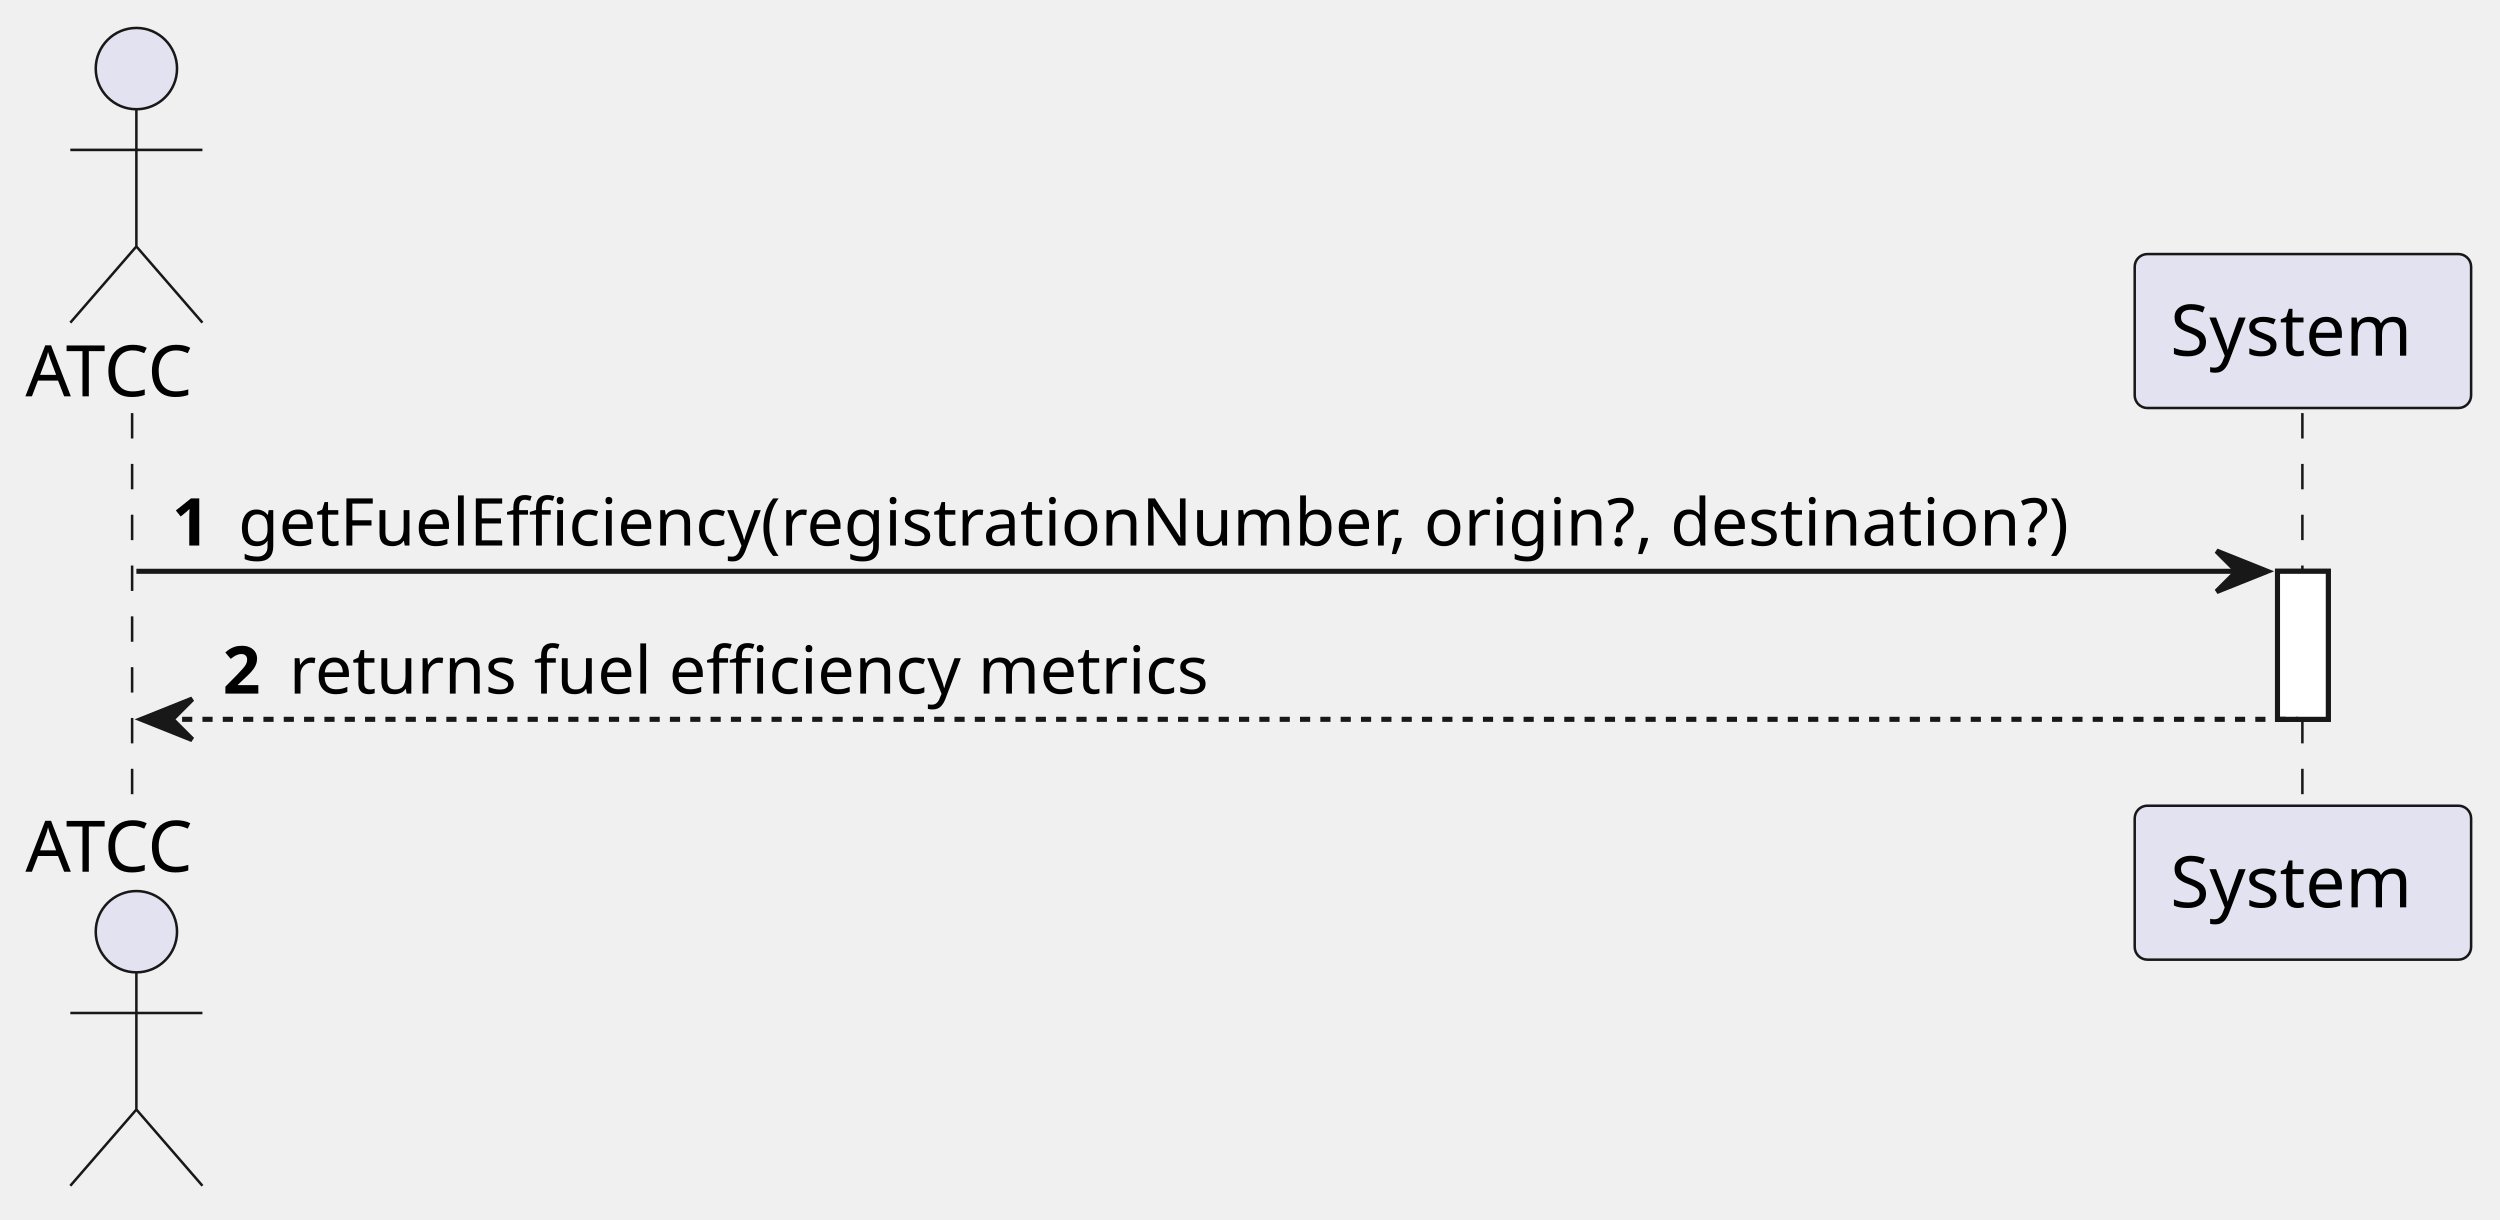
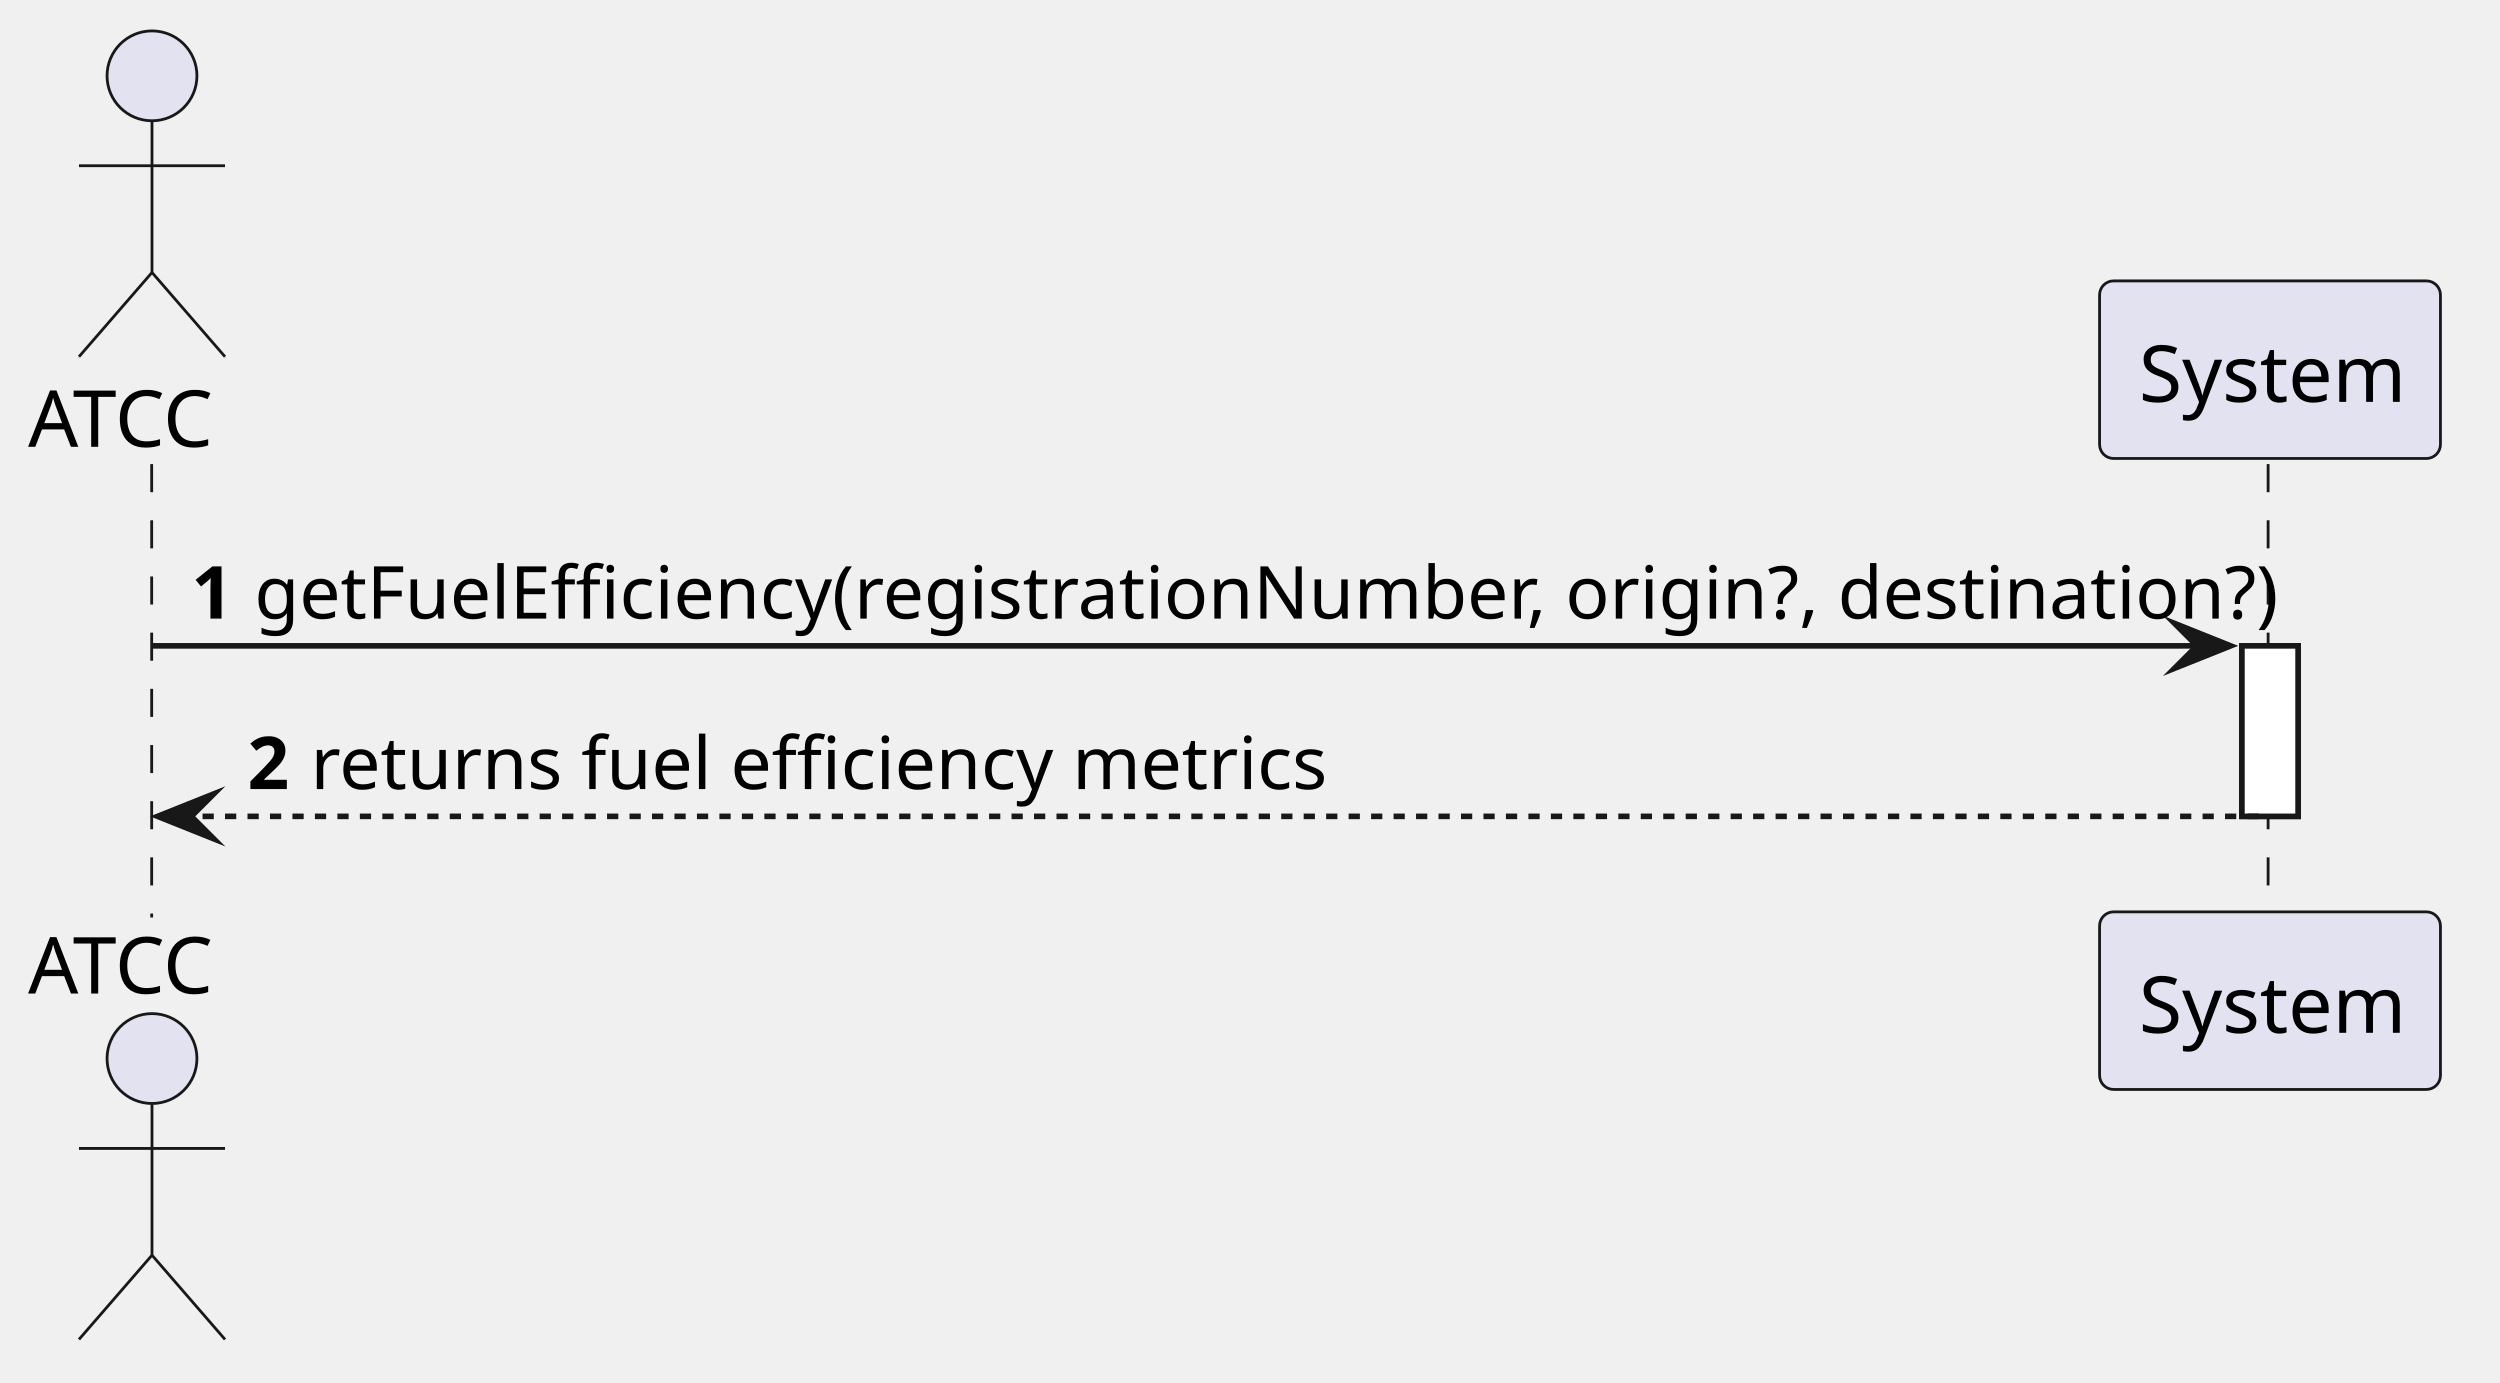
- <svg xmlns="http://www.w3.org/2000/svg" contentStyleType="text/css" data-diagram-type="SEQUENCE" height="240px" preserveAspectRatio="none" style="width:492px;height:240px;background:#FFFFFF;" version="1.1" viewBox="0 0 492 240" width="492px" zoomAndPan="magnify">
+ <svg xmlns="http://www.w3.org/2000/svg" contentStyleType="text/css" data-diagram-type="SEQUENCE" height="246px" preserveAspectRatio="none" style="width:445px;height:246px;background:#FFFFFF;" version="1.1" viewBox="0 0 445 246" width="445px" zoomAndPan="magnify">
  <defs />
  <g>
    <g>
-       <rect fill="#FFFFFF" height="29.133" style="stroke:#181818;stroke-width:1;" width="10" x="448.212" y="112.43" />
+       <rect fill="#FFFFFF" height="30.352" style="stroke:#181818;stroke-width:1;" width="10" x="399.062" y="114.961" />
    </g>
-     <g class="participant-lifeline" data-entity-uid="part1" data-qualified-name="Actor" id="part1-lifeline">
+     <g class="participant-lifeline" data-entity-uid="part1" data-qualified-name="Actor" data-source-line="2" id="part1-lifeline">
      <g>
-         <rect fill="#000000" fill-opacity="0" height="78.266" width="8" x="22.84" y="81.297" />
-         <line style="stroke:#181818;stroke-width:0.5;stroke-dasharray:5,5;" x1="26" x2="26" y1="81.297" y2="159.562" />
+         <rect fill="#000000" fill-opacity="0" height="80.703" width="8" x="23.055" y="82.609" />
+         <line style="stroke:#181818;stroke-width:0.5;stroke-dasharray:5,5;" x1="27" x2="27" y1="82.609" y2="163.312" />
      </g>
    </g>
-     <g class="participant-lifeline" data-entity-uid="part2" data-qualified-name="Sys" id="part2-lifeline">
+     <g class="participant-lifeline" data-entity-uid="part2" data-qualified-name="Sys" data-source-line="3" id="part2-lifeline">
      <g>
-         <rect fill="#000000" fill-opacity="0" height="78.266" width="8" x="449.212" y="81.297" />
-         <line style="stroke:#181818;stroke-width:0.5;stroke-dasharray:5,5;" x1="453.109" x2="453.109" y1="81.297" y2="159.562" />
+         <rect fill="#000000" fill-opacity="0" height="80.703" width="8" x="400.062" y="82.609" />
+         <line style="stroke:#181818;stroke-width:0.5;stroke-dasharray:5,5;" x1="403.724" x2="403.724" y1="82.609" y2="163.312" />
      </g>
    </g>
-     <g class="participant participant-head" data-entity-uid="part1" data-qualified-name="Actor" id="part1-head">
-       <text fill="#000000" font-family="sans-serif" font-size="14" lengthAdjust="spacing" textLength="37.68" x="5" y="77.995">ATCC</text>
-       <ellipse cx="26.84" cy="13.5" fill="#E2E2F0" rx="8" ry="8" style="stroke:#181818;stroke-width:0.5;" />
-       <path d="M26.84,21.5 L26.84,48.5 M13.84,29.5 L39.84,29.5 M26.84,48.5 L13.84,63.5 M26.84,48.5 L39.84,63.5" fill="none" style="stroke:#181818;stroke-width:0.5;" />
+     <g class="participant participant-head" data-entity-uid="part1" data-qualified-name="Actor" data-source-line="2" id="part1-head">
+       <text fill="#000000" font-family="sans-serif" font-size="14" lengthAdjust="spacing" textLength="38.11" x="5" y="79.533">ATCC</text>
+       <ellipse cx="27.055" cy="13.5" fill="#E2E2F0" rx="8" ry="8" style="stroke:#181818;stroke-width:0.5;" />
+       <path d="M27.055,21.5 L27.055,48.5 M14.055,29.5 L40.055,29.5 M27.055,48.5 L14.055,63.5 M27.055,48.5 L40.055,63.5" fill="none" style="stroke:#181818;stroke-width:0.5;" />
    </g>
-     <g class="participant participant-tail" data-entity-uid="part1" data-qualified-name="Actor" id="part1-tail">
-       <text fill="#000000" font-family="sans-serif" font-size="14" lengthAdjust="spacing" textLength="37.68" x="5" y="171.558">ATCC</text>
-       <ellipse cx="26.84" cy="183.359" fill="#E2E2F0" rx="8" ry="8" style="stroke:#181818;stroke-width:0.5;" />
-       <path d="M26.84,191.359 L26.84,218.359 M13.84,199.359 L39.84,199.359 M26.84,218.359 L13.84,233.359 M26.84,218.359 L39.84,233.359" fill="none" style="stroke:#181818;stroke-width:0.5;" />
+     <g class="participant participant-tail" data-entity-uid="part1" data-qualified-name="Actor" data-source-line="2" id="part1-tail">
+       <text fill="#000000" font-family="sans-serif" font-size="14" lengthAdjust="spacing" textLength="38.11" x="5" y="176.846">ATCC</text>
+       <ellipse cx="27.055" cy="188.422" fill="#E2E2F0" rx="8" ry="8" style="stroke:#181818;stroke-width:0.5;" />
+       <path d="M27.055,196.422 L27.055,223.422 M14.055,204.422 L40.055,204.422 M27.055,223.422 L14.055,238.422 M27.055,223.422 L40.055,238.422" fill="none" style="stroke:#181818;stroke-width:0.5;" />
    </g>
-     <g class="participant participant-head" data-entity-uid="part2" data-qualified-name="Sys" id="part2-head">
-       <rect fill="#E2E2F0" height="30.297" rx="2.5" ry="2.5" style="stroke:#181818;stroke-width:0.5;" width="66.206" x="420.109" y="50" />
-       <text fill="#000000" font-family="sans-serif" font-size="14" lengthAdjust="spacing" textLength="52.206" x="427.109" y="69.995">System</text>
+     <g class="participant participant-head" data-entity-uid="part2" data-qualified-name="Sys" data-source-line="3" id="part2-head">
+       <rect fill="#E2E2F0" height="31.609" rx="2.5" ry="2.5" style="stroke:#181818;stroke-width:0.5;" width="60.676" x="373.724" y="50" />
+       <text fill="#000000" font-family="sans-serif" font-size="14" lengthAdjust="spacing" textLength="46.676" x="380.724" y="71.533">System</text>
    </g>
-     <g class="participant participant-tail" data-entity-uid="part2" data-qualified-name="Sys" id="part2-tail">
-       <rect fill="#E2E2F0" height="30.297" rx="2.5" ry="2.5" style="stroke:#181818;stroke-width:0.5;" width="66.206" x="420.109" y="158.562" />
-       <text fill="#000000" font-family="sans-serif" font-size="14" lengthAdjust="spacing" textLength="52.206" x="427.109" y="178.558">System</text>
+     <g class="participant participant-tail" data-entity-uid="part2" data-qualified-name="Sys" data-source-line="3" id="part2-tail">
+       <rect fill="#E2E2F0" height="31.609" rx="2.5" ry="2.5" style="stroke:#181818;stroke-width:0.5;" width="60.676" x="373.724" y="162.312" />
+       <text fill="#000000" font-family="sans-serif" font-size="14" lengthAdjust="spacing" textLength="46.676" x="380.724" y="183.846">System</text>
    </g>
    <g>
-       <rect fill="#FFFFFF" height="29.133" style="stroke:#181818;stroke-width:1;" width="10" x="448.212" y="112.43" />
+       <rect fill="#FFFFFF" height="30.352" style="stroke:#181818;stroke-width:1;" width="10" x="399.062" y="114.961" />
    </g>
-     <g class="message" data-entity-1="part1" data-entity-2="part2" id="msg1">
-       <polygon fill="#181818" points="436.212,108.43,446.212,112.43,436.212,116.43,440.212,112.43" style="stroke:#181818;stroke-width:1;" />
-       <line style="stroke:#181818;stroke-width:1;" x1="26.84" x2="442.212" y1="112.43" y2="112.43" />
-       <text fill="#000000" font-family="sans-serif" font-size="13" font-weight="bold" lengthAdjust="spacing" textLength="9.045" x="33.84" y="107.364">1</text>
-       <text fill="#000000" font-family="sans-serif" font-size="13" lengthAdjust="spacing" textLength="389.327" x="46.885" y="107.364">getFuelEfficiency(registrationNumber, origin?, destination?)</text>
+     <g class="message" data-entity-1="part1" data-entity-2="part2" data-source-line="4" id="msg1">
+       <polygon fill="#181818" points="387.062,110.961,397.062,114.961,387.062,118.961,391.062,114.961" style="stroke:#181818;stroke-width:1;stroke-linejoin:miter;stroke-miterlimit:10;" />
+       <line style="stroke:#181818;stroke-width:1;" x1="27.055" x2="393.062" y1="114.961" y2="114.961" />
+       <text fill="#000000" font-family="sans-serif" font-size="13" font-weight="700" lengthAdjust="spacing" textLength="7.23" x="34.055" y="110.105">1</text>
+       <text fill="#000000" font-family="sans-serif" font-size="13" lengthAdjust="spacing" textLength="341.777" x="45.285" y="110.105">getFuelEfficiency(registrationNumber, origin?, destination?)</text>
    </g>
-     <g class="message" data-entity-1="part2" data-entity-2="part1" id="msg2">
-       <polygon fill="#181818" points="37.84,137.562,27.84,141.562,37.84,145.562,33.84,141.562" style="stroke:#181818;stroke-width:1;" />
-       <line style="stroke:#181818;stroke-width:1;stroke-dasharray:2,2;" x1="31.84" x2="452.212" y1="141.562" y2="141.562" />
-       <text fill="#000000" font-family="sans-serif" font-size="13" font-weight="bold" lengthAdjust="spacing" textLength="9.045" x="43.84" y="136.497">2</text>
-       <text fill="#000000" font-family="sans-serif" font-size="13" lengthAdjust="spacing" textLength="195.095" x="56.885" y="136.497">returns fuel efficiency metrics</text>
+     <g class="message" data-entity-1="part2" data-entity-2="part1" data-source-line="6" id="msg2">
+       <polygon fill="#181818" points="38.055,141.312,28.055,145.312,38.055,149.312,34.055,145.312" style="stroke:#181818;stroke-width:1;stroke-linejoin:miter;stroke-miterlimit:10;" />
+       <line style="stroke:#181818;stroke-width:1;stroke-dasharray:2,2;" x1="32.055" x2="403.062" y1="145.312" y2="145.312" />
+       <text fill="#000000" font-family="sans-serif" font-size="13" font-weight="700" lengthAdjust="spacing" textLength="7.23" x="44.055" y="140.456">2</text>
+       <text fill="#000000" font-family="sans-serif" font-size="13" lengthAdjust="spacing" textLength="168.333" x="55.285" y="140.456">returns fuel efficiency metrics</text>
    </g>
  </g>
</svg>
